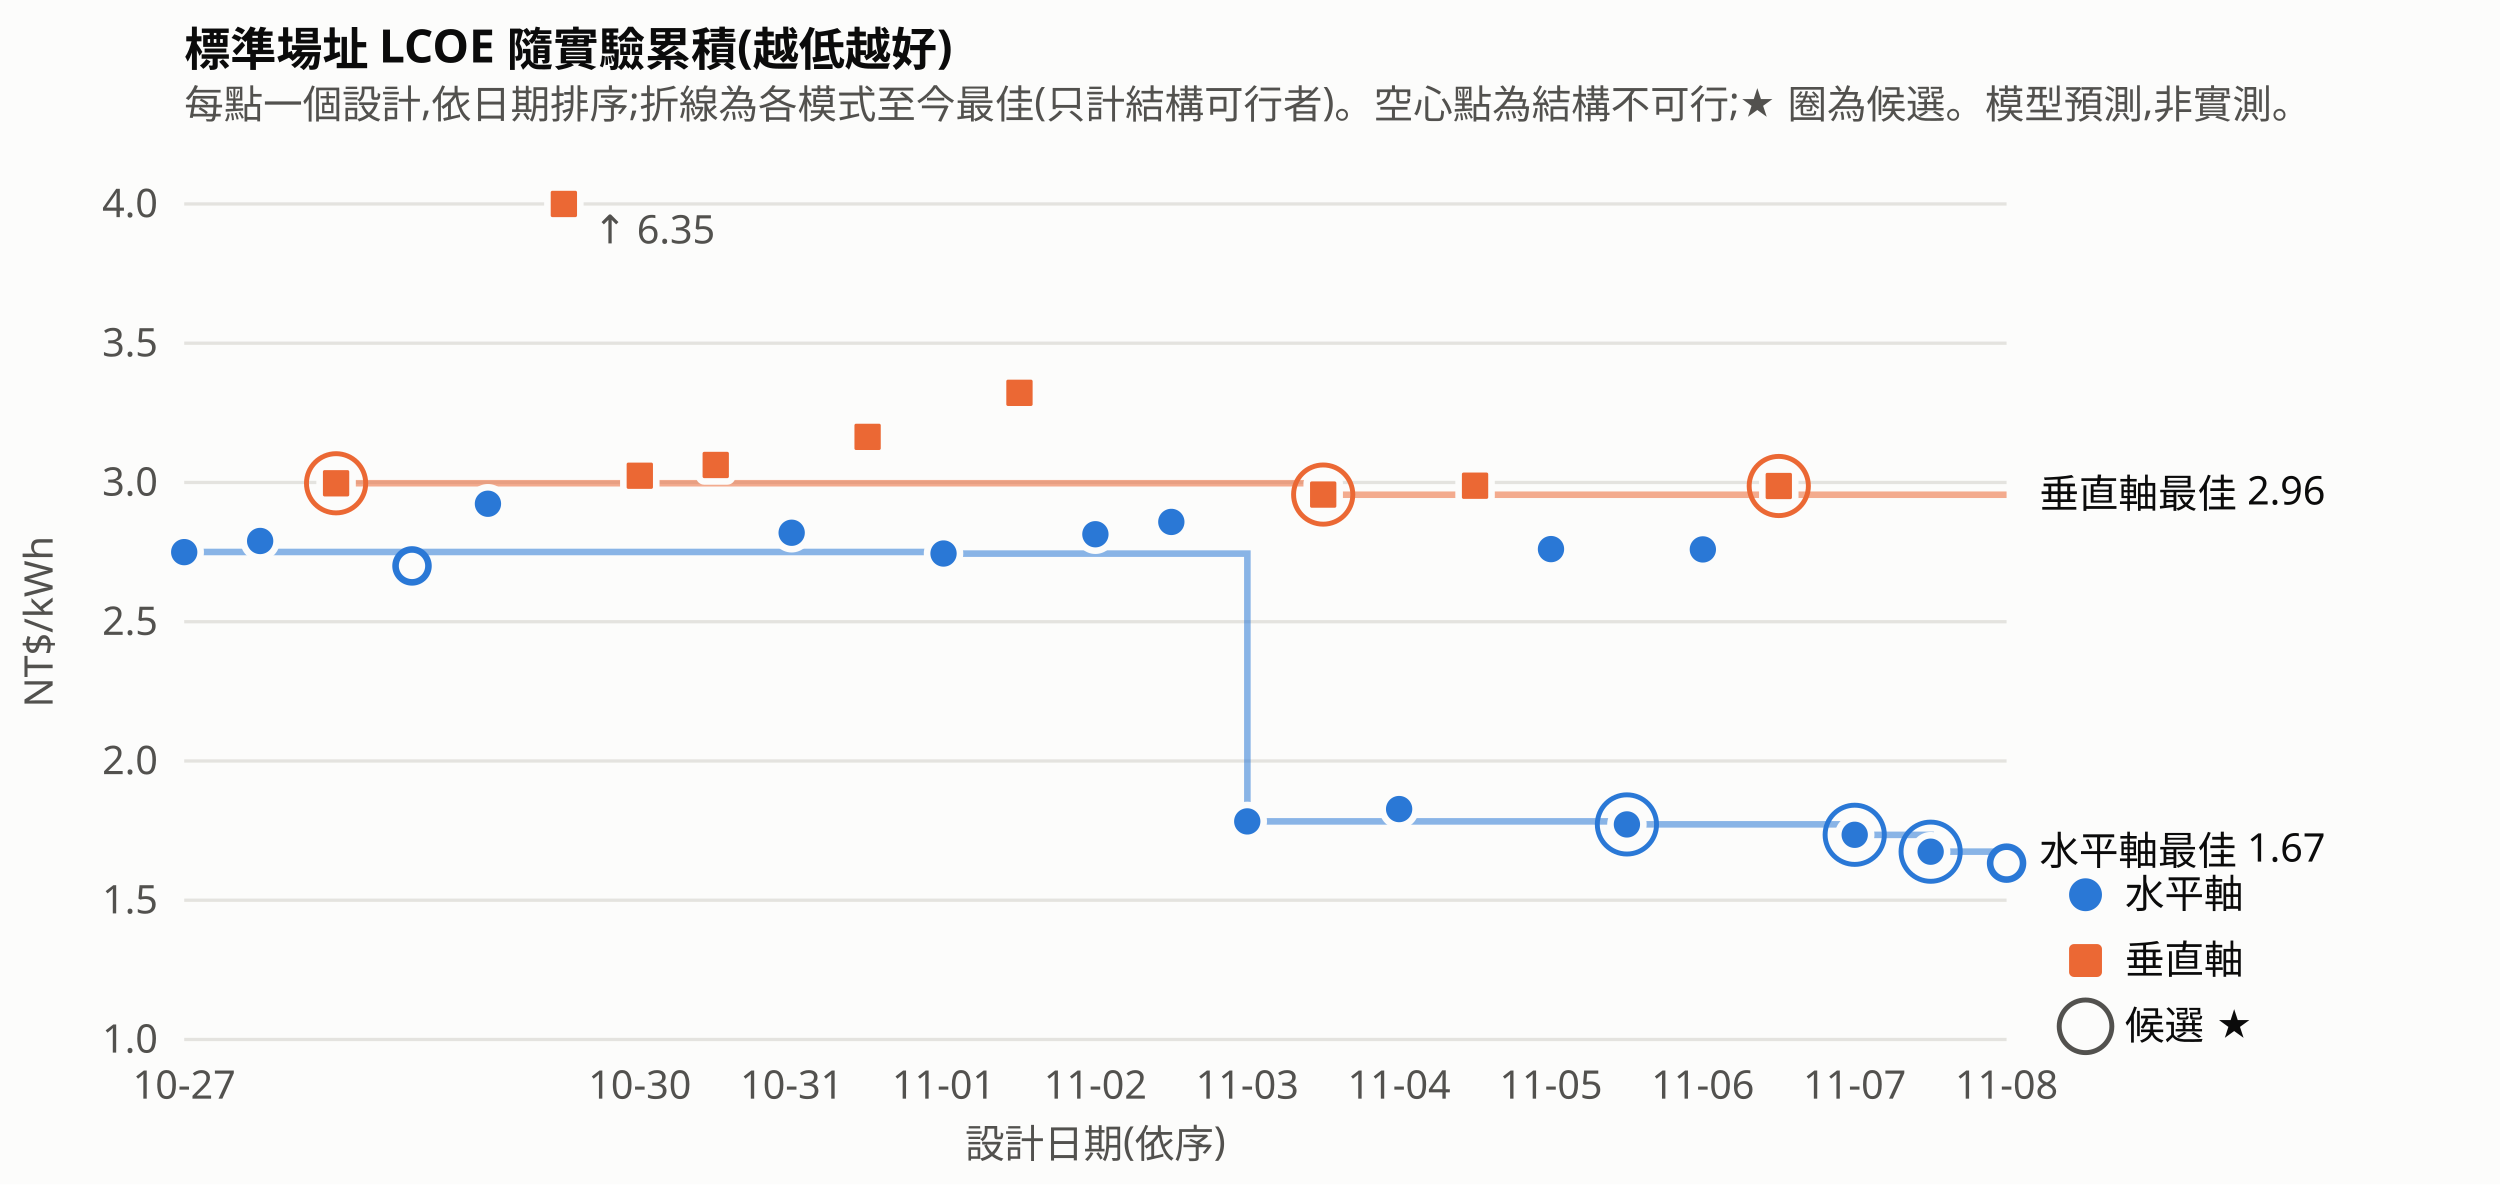
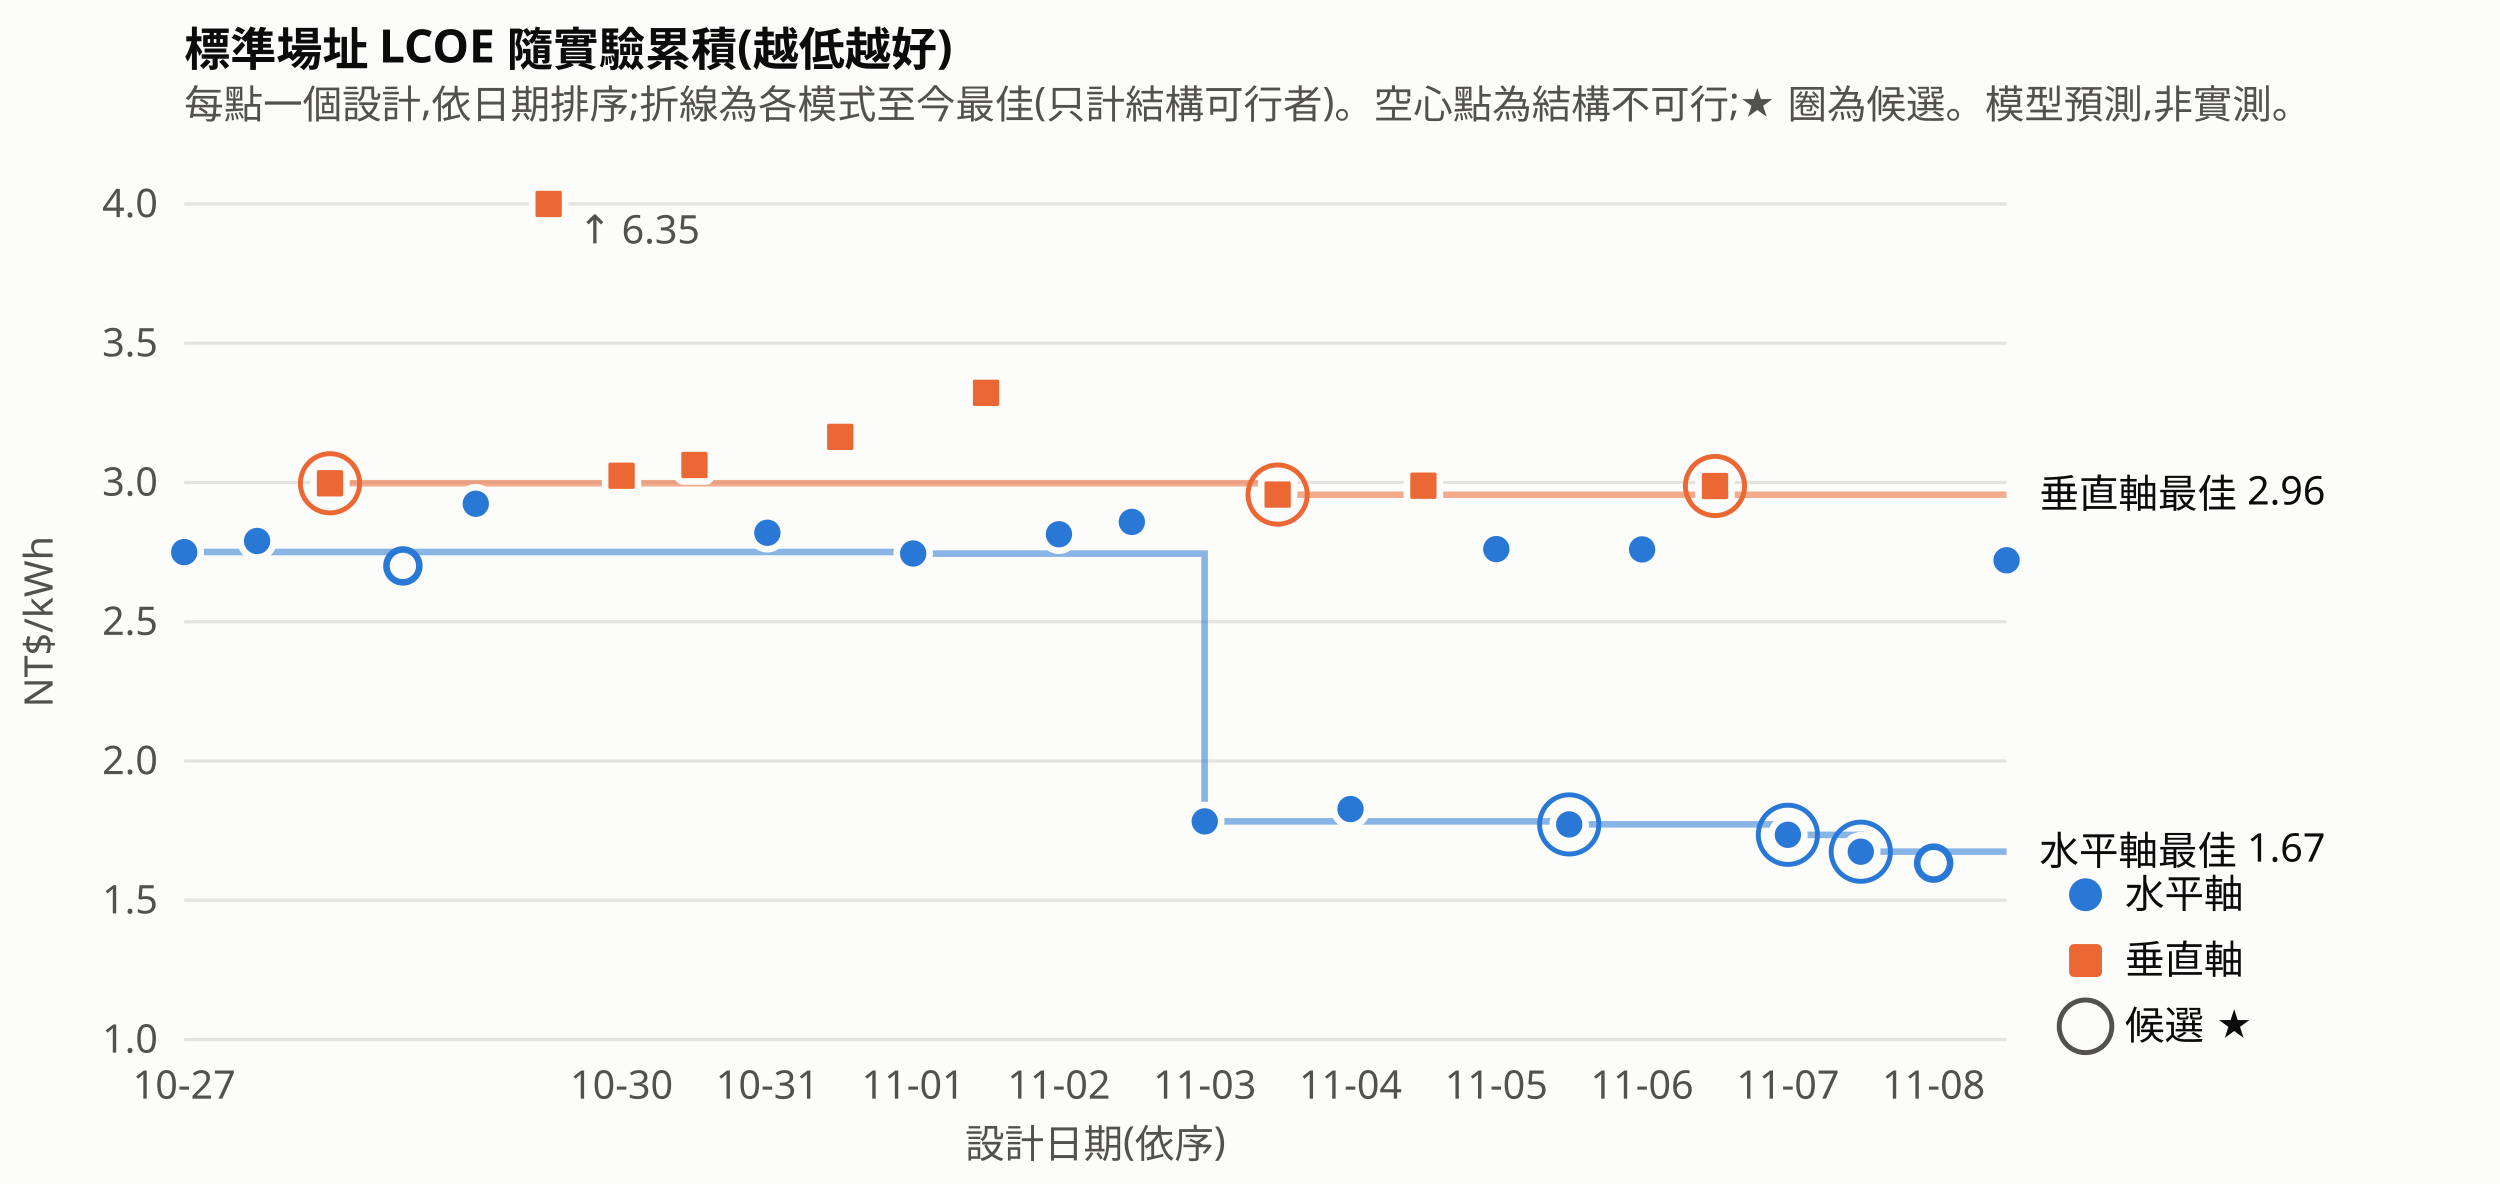
<svg xmlns="http://www.w3.org/2000/svg" viewBox="0 0 760 360" width="760" height="360" font-family="system-ui, 'Noto Sans TC', sans-serif" font-size="12">
  <rect width="760" height="360" fill="#fcfcfb" />
  <text x="56" y="20" font-size="14" font-weight="600" fill="#0b0b0b">標準場址 LCOE 隨實驗累積(越低越好)</text>
  <text x="56" y="36" fill="#52514e">每點一個設計,依日期排序;折線為各模式至今最佳(只計結構可行者)。空心點為結構不可行;★ 圈為候選。模型預測,非實測。</text>
  <line x1="56" x2="610" y1="316" y2="316" stroke="#e4e3df" />
  <text x="48" y="320" text-anchor="end" fill="#52514e">1.0</text>
  <line x1="56" x2="610" y1="273.667" y2="273.667" stroke="#e4e3df" />
  <text x="48" y="277.667" text-anchor="end" fill="#52514e">1.5</text>
  <line x1="56" x2="610" y1="231.333" y2="231.333" stroke="#e4e3df" />
  <text x="48" y="235.333" text-anchor="end" fill="#52514e">2.0</text>
  <line x1="56" x2="610" y1="189" y2="189" stroke="#e4e3df" />
  <text x="48" y="193" text-anchor="end" fill="#52514e">2.5</text>
  <line x1="56" x2="610" y1="146.667" y2="146.667" stroke="#e4e3df" />
  <text x="48" y="150.667" text-anchor="end" fill="#52514e">3.0</text>
  <line x1="56" x2="610" y1="104.333" y2="104.333" stroke="#e4e3df" />
  <text x="48" y="108.333" text-anchor="end" fill="#52514e">3.5</text>
  <line x1="56" x2="610" y1="62" y2="62" stroke="#e4e3df" />
  <text x="48" y="66" text-anchor="end" fill="#52514e">4.0</text>
  <text transform="translate(16 189) rotate(-90)" text-anchor="middle" fill="#52514e">NT$/kWh</text>
  <text x="56" y="334" text-anchor="middle" fill="#52514e">10-27</text>
-   <text x="194.5" y="334" text-anchor="middle" fill="#52514e">10-30</text>
-   <text x="240.667" y="334" text-anchor="middle" fill="#52514e">10-31</text>
-   <text x="286.833" y="334" text-anchor="middle" fill="#52514e">11-01</text>
-   <text x="333" y="334" text-anchor="middle" fill="#52514e">11-02</text>
-   <text x="379.167" y="334" text-anchor="middle" fill="#52514e">11-03</text>
-   <text x="425.333" y="334" text-anchor="middle" fill="#52514e">11-04</text>
-   <text x="471.5" y="334" text-anchor="middle" fill="#52514e">11-05</text>
-   <text x="517.667" y="334" text-anchor="middle" fill="#52514e">11-06</text>
-   <text x="563.833" y="334" text-anchor="middle" fill="#52514e">11-07</text>
-   <text x="610" y="334" text-anchor="middle" fill="#52514e">11-08</text>
+   <text x="188.96" y="334" text-anchor="middle" fill="#52514e">10-30</text>
+   <text x="233.28" y="334" text-anchor="middle" fill="#52514e">10-31</text>
+   <text x="277.6" y="334" text-anchor="middle" fill="#52514e">11-01</text>
+   <text x="321.92" y="334" text-anchor="middle" fill="#52514e">11-02</text>
+   <text x="366.24" y="334" text-anchor="middle" fill="#52514e">11-03</text>
+   <text x="410.56" y="334" text-anchor="middle" fill="#52514e">11-04</text>
+   <text x="454.88" y="334" text-anchor="middle" fill="#52514e">11-05</text>
+   <text x="499.2" y="334" text-anchor="middle" fill="#52514e">11-06</text>
+   <text x="543.52" y="334" text-anchor="middle" fill="#52514e">11-07</text>
+   <text x="587.84" y="334" text-anchor="middle" fill="#52514e">11-08</text>
  <text x="333" y="352" text-anchor="middle" fill="#52514e">設計日期(依序)</text>
-   <path d="M56.0 167.8H79.1V167.8H102.2V167.8H125.3V167.8H148.3V167.8H171.4V167.8H194.5V167.8H217.6V167.8H240.7V167.8H263.8V167.8H286.8V168.3H309.9V168.3H333.0V168.3H356.1V168.3H379.2V249.7H402.3V249.7H425.3V249.7H448.4V249.7H471.5V249.7H494.6V250.6H517.7V250.6H540.8V250.6H563.8V253.8H586.9V258.9H610.0V258.9" fill="none" stroke="#2a78d6" stroke-width="2" opacity="0.55" />
+   <path d="M56.0 167.8H78.2V167.8H100.3V167.8H122.5V167.8H144.6V167.8H166.8V167.8H189.0V167.8H211.1V167.8H233.3V167.8H255.4V167.8H277.6V168.3H299.8V168.3H321.9V168.3H344.1V168.3H366.2V249.7H388.4V249.7H410.6V249.7H432.7V249.7H454.9V249.7H477.0V250.6H499.2V250.6H521.4V250.6H543.5V253.8H565.7V258.9H587.8V258.9H610.0V258.9" fill="none" stroke="#2a78d6" stroke-width="2" opacity="0.55" />
  <text x="620" y="262.917" fill="#0b0b0b">水平軸最佳 1.67</text>
-   <path d="M102.2 146.9H125.3V146.9H148.3V146.9H171.4V146.9H194.5V146.9H217.6V146.9H240.7V146.9H263.8V146.9H286.8V146.9H309.9V146.9H333.0V146.9H356.1V146.9H379.2V146.9H402.3V150.4H425.3V150.4H448.4V150.4H471.5V150.4H494.6V150.4H517.7V150.4H540.8V150.4H563.8V150.4H586.9V150.4H610.0V150.4" fill="none" stroke="#eb6834" stroke-width="2" opacity="0.55" />
+   <path d="M100.3 146.9H122.5V146.9H144.6V146.9H166.8V146.9H189.0V146.9H211.1V146.9H233.3V146.9H255.4V146.9H277.6V146.9H299.8V146.9H321.9V146.9H344.1V146.9H366.2V146.9H388.4V150.4H410.6V150.4H432.7V150.4H454.9V150.4H477.0V150.4H499.2V150.4H521.4V150.4H543.5V150.4H565.7V150.4H587.8V150.4H610.0V150.4" fill="none" stroke="#eb6834" stroke-width="2" opacity="0.55" />
  <text x="620" y="154.351" fill="#0b0b0b">垂直軸最佳 2.96</text>
  <circle cx="56" cy="167.848" r="5" fill="#2a78d6" stroke="#fcfcfb" stroke-width="2" />
-   <circle cx="79.083" cy="164.459" r="5" fill="#2a78d6" stroke="#fcfcfb" stroke-width="2" />
-   <circle cx="102.167" cy="146.918" r="9" fill="none" stroke="#eb6834" stroke-width="1.5" />
-   <rect x="97.167" y="141.918" width="10" height="10" rx="1.5" fill="#eb6834" stroke="#fcfcfb" stroke-width="2" />
-   <circle cx="125.25" cy="172.039" r="5" fill="#fcfcfb" stroke="#2a78d6" stroke-width="2" />
-   <circle cx="148.333" cy="153.141" r="5" fill="#2a78d6" stroke="#fcfcfb" stroke-width="2" />
-   <rect x="166.417" y="57" width="10" height="10" rx="1.5" fill="#eb6834" stroke="#fcfcfb" stroke-width="2" />
-   <text x="180.417" y="74" fill="#52514e">↑ 6.35</text>
-   <rect x="189.5" y="139.622" width="10" height="10" rx="1.5" fill="#eb6834" stroke="#fcfcfb" stroke-width="2" />
-   <rect x="212.583" y="136.354" width="10" height="10" rx="1.5" fill="#eb6834" stroke="#fcfcfb" stroke-width="2" />
-   <circle cx="240.667" cy="161.957" r="5" fill="#2a78d6" stroke="#fcfcfb" stroke-width="2" />
-   <rect x="258.75" y="127.809" width="10" height="10" rx="1.5" fill="#eb6834" stroke="#fcfcfb" stroke-width="2" />
-   <circle cx="286.833" cy="168.27" r="5" fill="#2a78d6" stroke="#fcfcfb" stroke-width="2" />
-   <rect x="304.917" y="114.418" width="10" height="10" rx="1.5" fill="#eb6834" stroke="#fcfcfb" stroke-width="2" />
-   <circle cx="333" cy="162.411" r="5" fill="#2a78d6" stroke="#fcfcfb" stroke-width="2" />
-   <circle cx="356.083" cy="158.666" r="5" fill="#2a78d6" stroke="#fcfcfb" stroke-width="2" />
-   <circle cx="379.167" cy="249.708" r="5" fill="#2a78d6" stroke="#fcfcfb" stroke-width="2" />
-   <circle cx="402.25" cy="150.351" r="9" fill="none" stroke="#eb6834" stroke-width="1.5" />
-   <rect x="397.25" y="145.351" width="10" height="10" rx="1.5" fill="#eb6834" stroke="#fcfcfb" stroke-width="2" />
-   <circle cx="425.333" cy="245.957" r="5" fill="#2a78d6" stroke="#fcfcfb" stroke-width="2" />
-   <rect x="443.417" y="142.658" width="10" height="10" rx="1.5" fill="#eb6834" stroke="#fcfcfb" stroke-width="2" />
-   <circle cx="471.5" cy="166.926" r="5" fill="#2a78d6" stroke="#fcfcfb" stroke-width="2" />
-   <circle cx="494.583" cy="250.626" r="9" fill="none" stroke="#2a78d6" stroke-width="1.5" />
-   <circle cx="494.583" cy="250.626" r="5" fill="#2a78d6" stroke="#fcfcfb" stroke-width="2" />
-   <circle cx="517.667" cy="167.023" r="5" fill="#2a78d6" stroke="#fcfcfb" stroke-width="2" />
-   <circle cx="540.75" cy="147.743" r="9" fill="none" stroke="#eb6834" stroke-width="1.5" />
-   <rect x="535.75" y="142.743" width="10" height="10" rx="1.5" fill="#eb6834" stroke="#fcfcfb" stroke-width="2" />
-   <circle cx="563.833" cy="253.779" r="9" fill="none" stroke="#2a78d6" stroke-width="1.5" />
-   <circle cx="563.833" cy="253.779" r="5" fill="#2a78d6" stroke="#fcfcfb" stroke-width="2" />
-   <circle cx="586.917" cy="258.917" r="9" fill="none" stroke="#2a78d6" stroke-width="1.5" />
-   <circle cx="586.917" cy="258.917" r="5" fill="#2a78d6" stroke="#fcfcfb" stroke-width="2" />
-   <circle cx="610" cy="262.393" r="5" fill="#fcfcfb" stroke="#2a78d6" stroke-width="2" />
+   <circle cx="78.16" cy="164.459" r="5" fill="#2a78d6" stroke="#fcfcfb" stroke-width="2" />
+   <circle cx="100.32" cy="146.918" r="9" fill="none" stroke="#eb6834" stroke-width="1.5" />
+   <rect x="95.32" y="141.918" width="10" height="10" rx="1.5" fill="#eb6834" stroke="#fcfcfb" stroke-width="2" />
+   <circle cx="122.48" cy="172.039" r="5" fill="#fcfcfb" stroke="#2a78d6" stroke-width="2" />
+   <circle cx="144.64" cy="153.141" r="5" fill="#2a78d6" stroke="#fcfcfb" stroke-width="2" />
+   <rect x="161.8" y="57" width="10" height="10" rx="1.5" fill="#eb6834" stroke="#fcfcfb" stroke-width="2" />
+   <text x="175.8" y="74" fill="#52514e">↑ 6.35</text>
+   <rect x="183.96" y="139.622" width="10" height="10" rx="1.5" fill="#eb6834" stroke="#fcfcfb" stroke-width="2" />
+   <rect x="206.12" y="136.354" width="10" height="10" rx="1.5" fill="#eb6834" stroke="#fcfcfb" stroke-width="2" />
+   <circle cx="233.28" cy="161.957" r="5" fill="#2a78d6" stroke="#fcfcfb" stroke-width="2" />
+   <rect x="250.44" y="127.809" width="10" height="10" rx="1.5" fill="#eb6834" stroke="#fcfcfb" stroke-width="2" />
+   <circle cx="277.6" cy="168.27" r="5" fill="#2a78d6" stroke="#fcfcfb" stroke-width="2" />
+   <rect x="294.76" y="114.418" width="10" height="10" rx="1.5" fill="#eb6834" stroke="#fcfcfb" stroke-width="2" />
+   <circle cx="321.92" cy="162.411" r="5" fill="#2a78d6" stroke="#fcfcfb" stroke-width="2" />
+   <circle cx="344.08" cy="158.666" r="5" fill="#2a78d6" stroke="#fcfcfb" stroke-width="2" />
+   <circle cx="366.24" cy="249.708" r="5" fill="#2a78d6" stroke="#fcfcfb" stroke-width="2" />
+   <circle cx="388.4" cy="150.351" r="9" fill="none" stroke="#eb6834" stroke-width="1.5" />
+   <rect x="383.4" y="145.351" width="10" height="10" rx="1.5" fill="#eb6834" stroke="#fcfcfb" stroke-width="2" />
+   <circle cx="410.56" cy="245.957" r="5" fill="#2a78d6" stroke="#fcfcfb" stroke-width="2" />
+   <rect x="427.72" y="142.658" width="10" height="10" rx="1.5" fill="#eb6834" stroke="#fcfcfb" stroke-width="2" />
+   <circle cx="454.88" cy="166.926" r="5" fill="#2a78d6" stroke="#fcfcfb" stroke-width="2" />
+   <circle cx="477.04" cy="250.626" r="9" fill="none" stroke="#2a78d6" stroke-width="1.5" />
+   <circle cx="477.04" cy="250.626" r="5" fill="#2a78d6" stroke="#fcfcfb" stroke-width="2" />
+   <circle cx="499.2" cy="167.023" r="5" fill="#2a78d6" stroke="#fcfcfb" stroke-width="2" />
+   <circle cx="521.36" cy="147.743" r="9" fill="none" stroke="#eb6834" stroke-width="1.5" />
+   <rect x="516.36" y="142.743" width="10" height="10" rx="1.5" fill="#eb6834" stroke="#fcfcfb" stroke-width="2" />
+   <circle cx="543.52" cy="253.779" r="9" fill="none" stroke="#2a78d6" stroke-width="1.5" />
+   <circle cx="543.52" cy="253.779" r="5" fill="#2a78d6" stroke="#fcfcfb" stroke-width="2" />
+   <circle cx="565.68" cy="258.917" r="9" fill="none" stroke="#2a78d6" stroke-width="1.5" />
+   <circle cx="565.68" cy="258.917" r="5" fill="#2a78d6" stroke="#fcfcfb" stroke-width="2" />
+   <circle cx="587.84" cy="262.393" r="5" fill="#fcfcfb" stroke="#2a78d6" stroke-width="2" />
+   <circle cx="610" cy="170.328" r="5" fill="#2a78d6" stroke="#fcfcfb" stroke-width="2" />
  <circle cx="634" cy="272" r="5" fill="#2a78d6" />
  <text x="646" y="276" fill="#0b0b0b">水平軸</text>
  <rect x="629" y="287" width="10" height="10" rx="1.5" fill="#eb6834" />
  <text x="646" y="296" fill="#0b0b0b">垂直軸</text>
  <circle cx="634" cy="312" r="8" fill="none" stroke="#52514e" stroke-width="1.5" />
  <text x="646" y="316" fill="#0b0b0b">候選 ★</text>
</svg>
